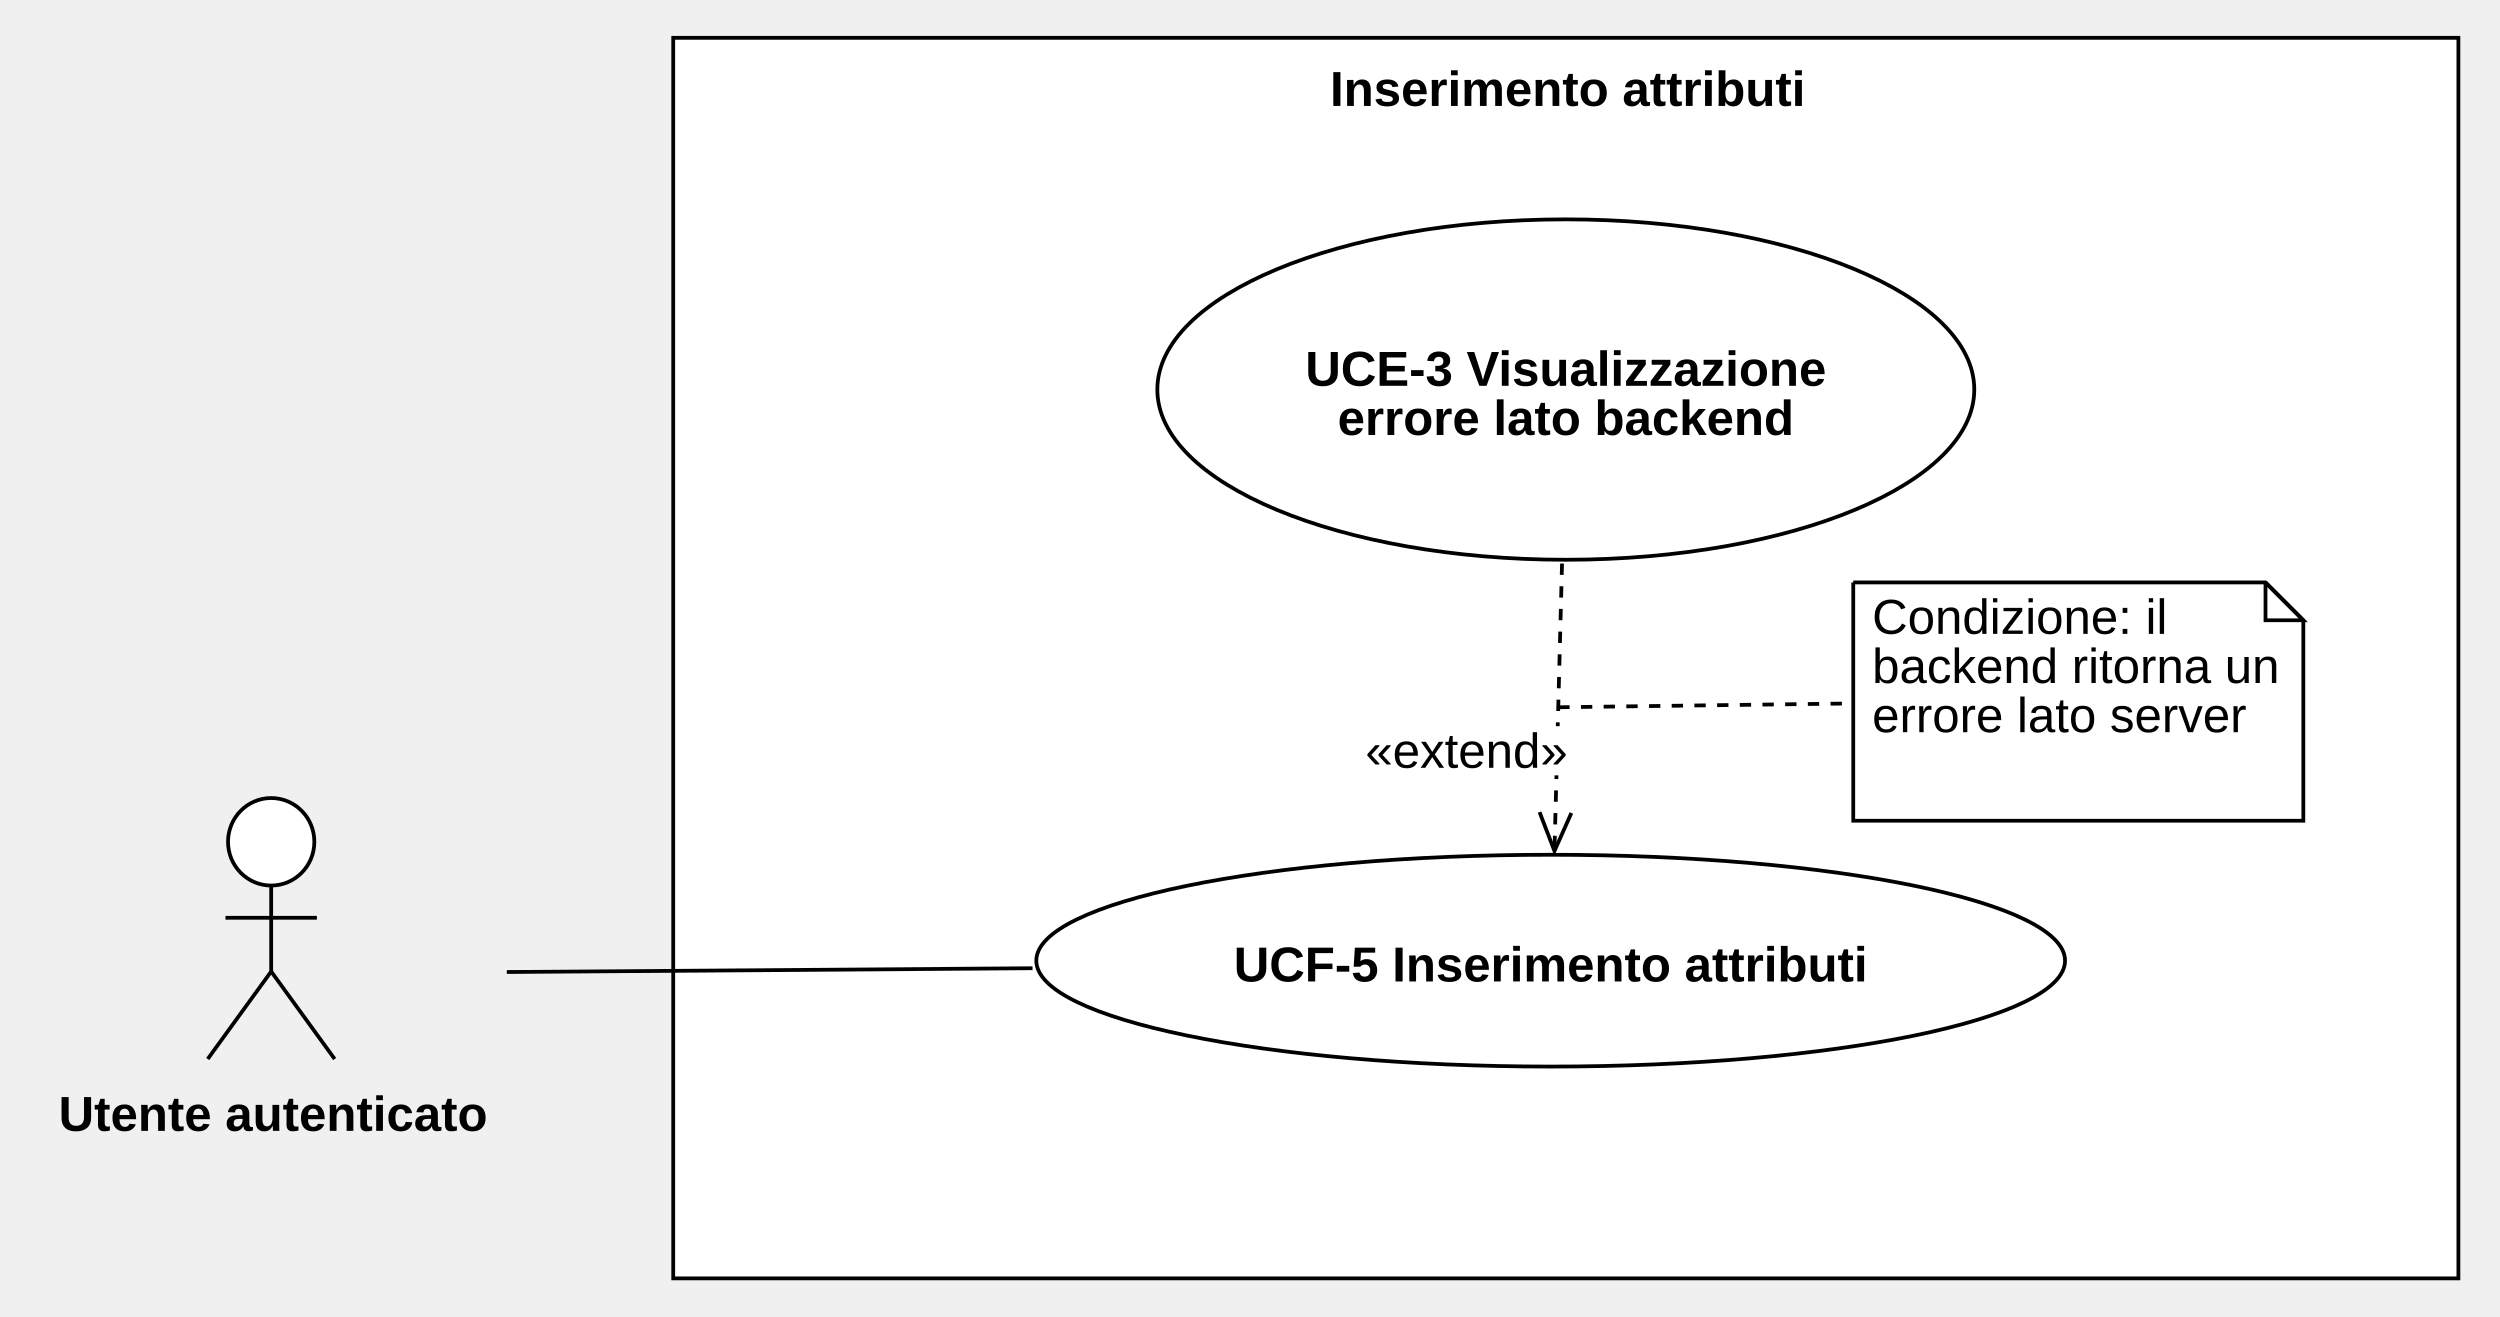
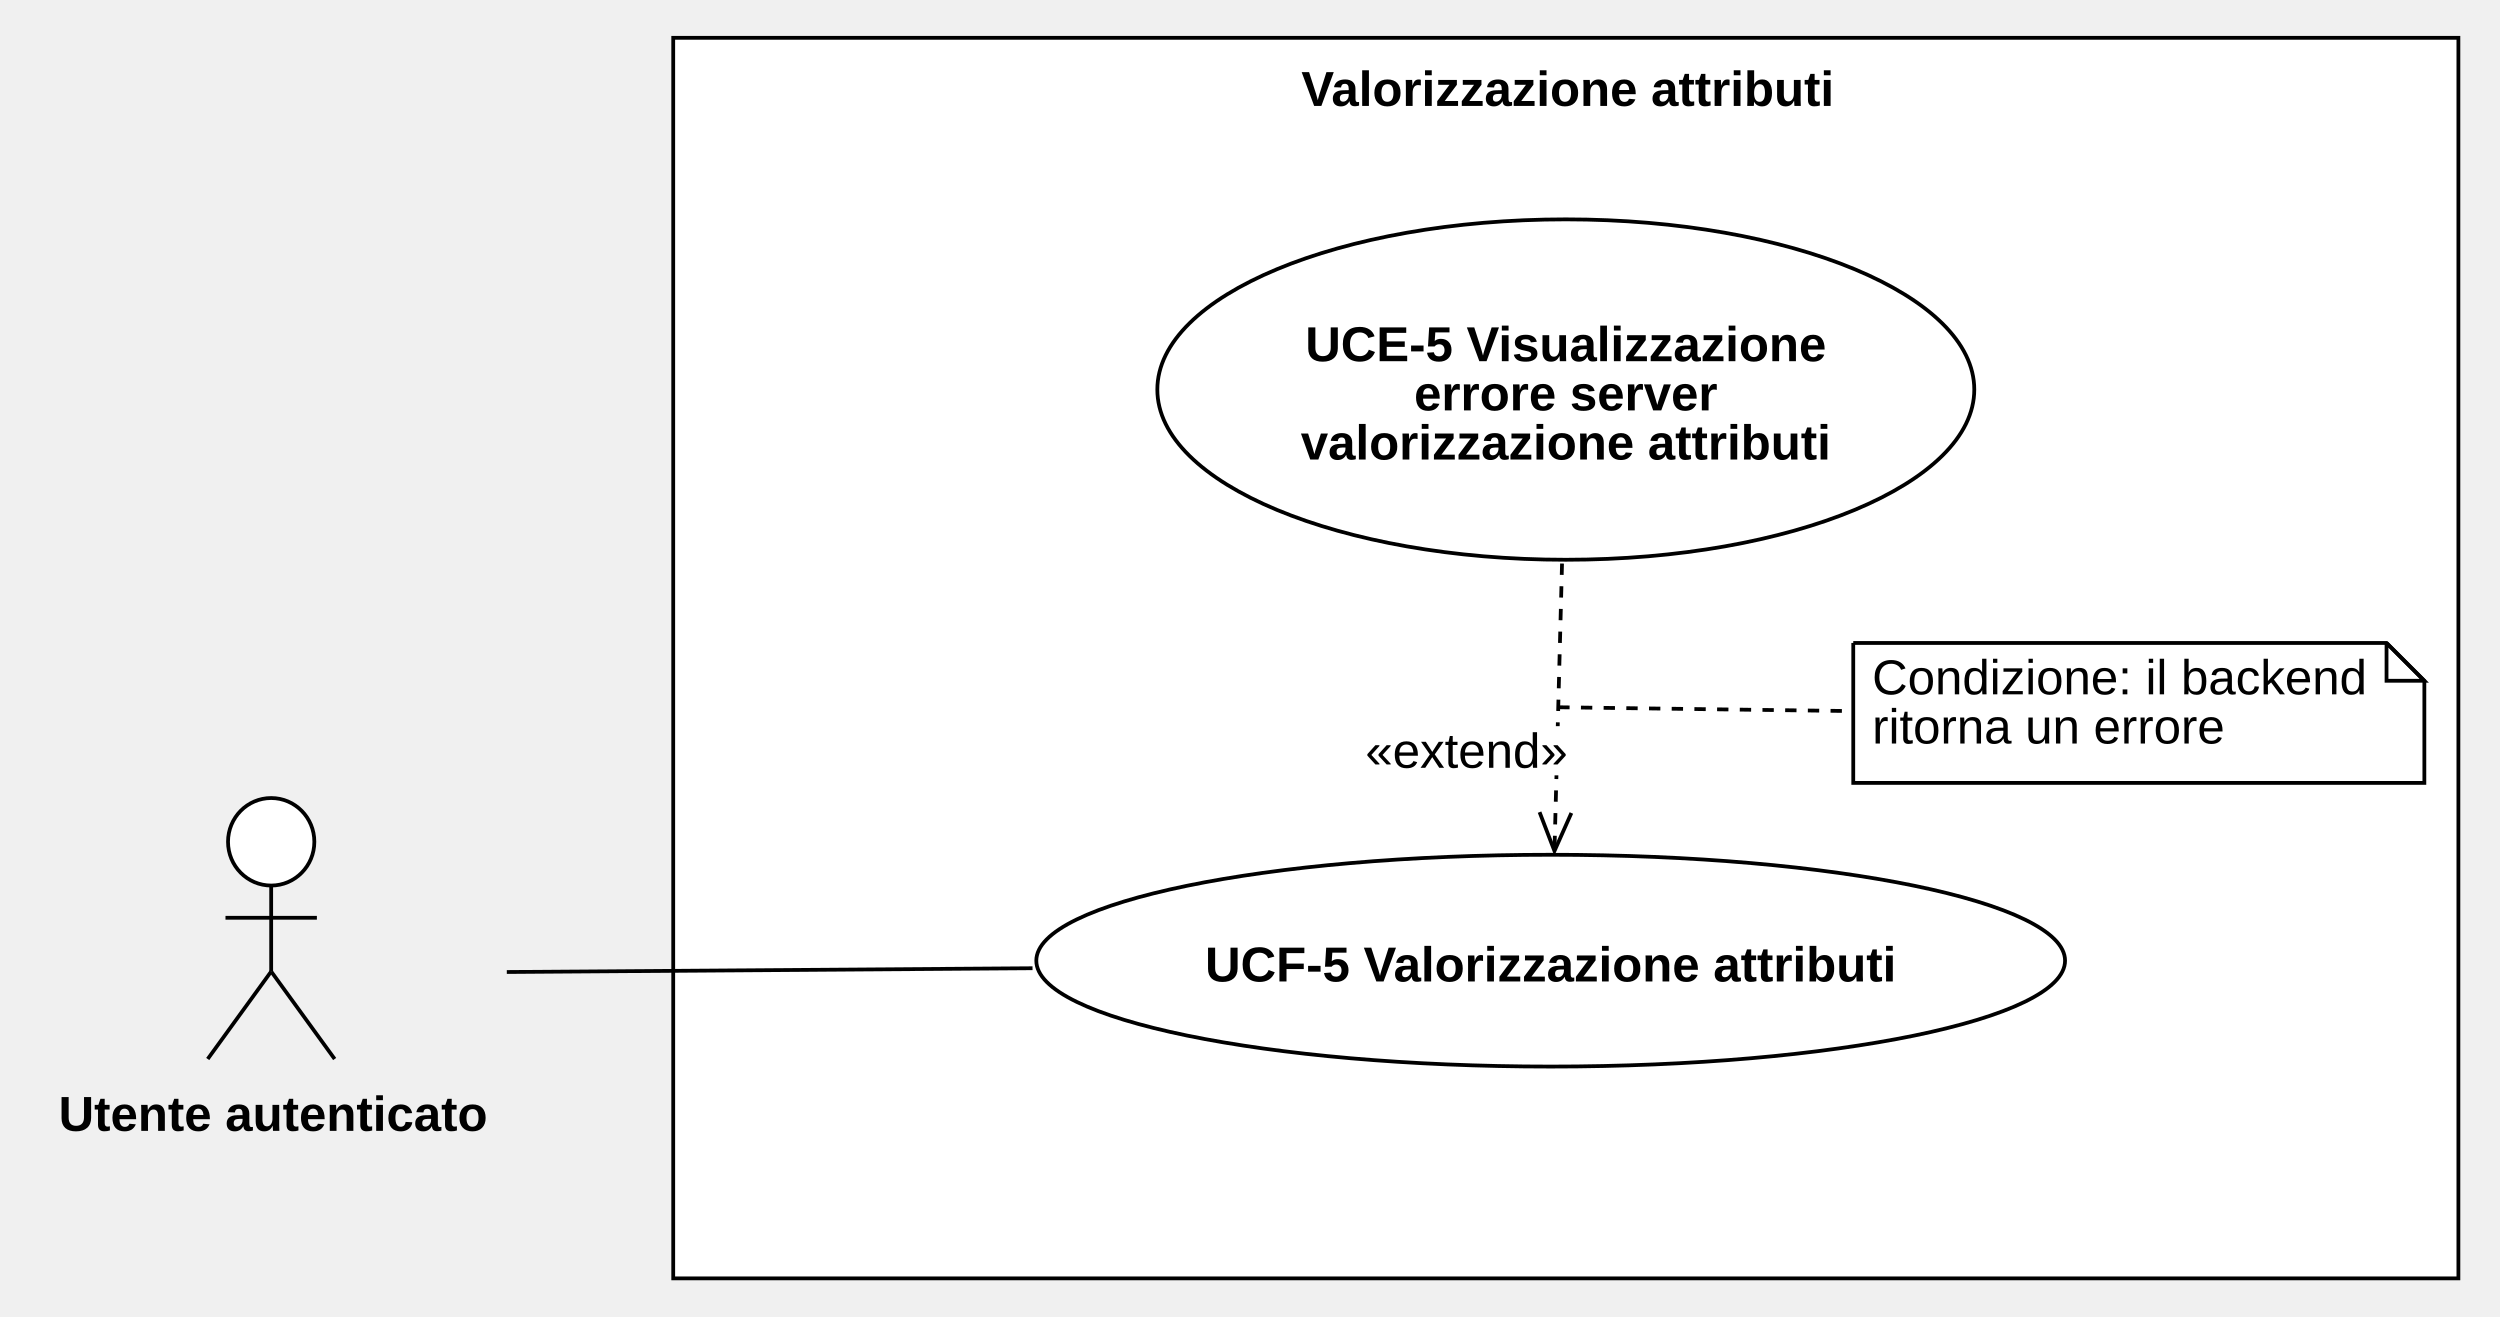
<svg xmlns="http://www.w3.org/2000/svg" version="1.1" width="661" height="348">
  <defs />
  <g>
    <g>
      <rect fill="#ffffff" stroke="none" x="384" y="400" width="472" height="328" transform="matrix(1 0 0 1 -206 -390)" />
    </g>
    <g>
      <path fill="none" stroke="#000000" paint-order="fill stroke markers" d=" M 178 10 L 650 10 L 650 338 L 178 338 L 178 10 Z Z" stroke-miterlimit="10" stroke-dasharray="" />
    </g>
    <g>
      <g>
        <path fill="none" stroke="none" />
-         <text fill="#000000" stroke="none" font-family="Arial" font-size="13px" font-style="normal" font-weight="bold" text-decoration="undefined" x="620.5" y="413.5" text-anchor="middle" dominant-baseline="central" transform="matrix(1 0 0 1 -206 -390)">Inserimento attributi</text>
+         <text fill="#000000" stroke="none" font-family="Arial" font-size="13px" font-style="normal" font-weight="bold" text-decoration="undefined" x="620.5" y="413.5" text-anchor="middle" dominant-baseline="central" transform="matrix(1 0 0 1 -206 -390)">Valorizzazione attributi</text>
      </g>
    </g>
    <g>
      <path fill="#ffffff" stroke="none" paint-order="stroke fill markers" d=" M 60.289 222.57 C 60.289 216.18 65.398 211 71.7 211 C 78.003 211 83.112 216.18 83.112 222.57 C 83.112 228.96 78.003 234.14 71.7 234.14 C 65.398 234.14 60.289 228.96 60.289 222.57 Z" />
    </g>
    <g>
      <path fill="none" stroke="#000000" paint-order="fill stroke markers" d=" M 60.289 222.57 C 60.289 216.18 65.398 211 71.7 211 C 78.003 211 83.112 216.18 83.112 222.57 C 83.112 228.96 78.003 234.14 71.7 234.14 C 65.398 234.14 60.289 228.96 60.289 222.57 Z" stroke-miterlimit="10" stroke-dasharray="" />
    </g>
    <g>
      <path fill="none" stroke="#000000" paint-order="fill stroke markers" d=" M 71.7 234.14 L 71.7 256.86" stroke-miterlimit="10" stroke-dasharray="" />
    </g>
    <g>
      <path fill="none" stroke="#000000" paint-order="fill stroke markers" d=" M 59.618 242.66 L 83.783 242.66" stroke-miterlimit="10" stroke-dasharray="" />
    </g>
    <g>
      <path fill="none" stroke="#000000" paint-order="fill stroke markers" d=" M 71.7 256.86 L 54.919 280" stroke-miterlimit="10" stroke-dasharray="" />
    </g>
    <g>
      <path fill="none" stroke="#000000" paint-order="fill stroke markers" d=" M 71.7 256.86 L 88.482 280" stroke-miterlimit="10" stroke-dasharray="" />
    </g>
    <g>
      <g>
        <path fill="none" stroke="none" />
        <text fill="#000000" stroke="none" font-family="Arial" font-size="13px" font-style="normal" font-weight="bold" text-decoration="undefined" x="278.2" y="684.5" text-anchor="middle" dominant-baseline="central" transform="matrix(1 0 0 1 -206 -390)">Utente autenticato</text>
      </g>
    </g>
    <g>
      <path fill="none" stroke="#000000" paint-order="fill stroke markers" d=" M 134 257 L 273 256" stroke-miterlimit="10" stroke-dasharray="" />
    </g>
    <g>
      <path fill="none" stroke="#000000" paint-order="fill stroke markers" d=" M 413 149 L 411 225" stroke-miterlimit="10" stroke-dasharray="3" />
    </g>
    <g>
      <path fill="none" stroke="#000000" paint-order="fill stroke markers" d=" M 407.059 214.73 L 411 225 L 415.475 214.952" stroke-miterlimit="10" stroke-dasharray="" />
    </g>
    <g>
      <rect fill="#ffffff" stroke="none" x="567" y="582" width="53.492" height="13" transform="matrix(1 0 0 1 -206 -390)" />
    </g>
    <g>
      <g>
        <path fill="none" stroke="none" />
        <text fill="#000000" stroke="none" font-family="Arial" font-size="13px" font-style="normal" font-weight="normal" text-decoration="undefined" x="593.746" y="588.5" text-anchor="middle" dominant-baseline="central" transform="matrix(1 0 0 1 -206 -390)">«extend»</text>
      </g>
    </g>
    <g>
      <path fill="#ffffff" stroke="none" paint-order="stroke fill markers" d=" M 306 103 C 306 78.147 354.353 58 414 58 C 473.647 58 522 78.147 522 103 C 522 127.853 473.647 148 414 148 C 354.353 148 306 127.853 306 103 Z" />
    </g>
    <g>
      <path fill="none" stroke="#000000" paint-order="fill stroke markers" d=" M 306 103 C 306 78.147 354.353 58 414 58 C 473.647 58 522 78.147 522 103 C 522 127.853 473.647 148 414 148 C 354.353 148 306 127.853 306 103 Z" stroke-miterlimit="10" stroke-dasharray="" />
    </g>
    <g>
      <g>
        <path fill="none" stroke="none" />
-         <text fill="#000000" stroke="none" font-family="Arial" font-size="13px" font-style="normal" font-weight="bold" text-decoration="undefined" x="620" y="487.5" text-anchor="middle" dominant-baseline="central" transform="matrix(1 0 0 1 -206 -390)">UCE-3 Visualizzazione</text>
-         <text fill="#000000" stroke="none" font-family="Arial" font-size="13px" font-style="normal" font-weight="bold" text-decoration="undefined" x="620" y="500.5" text-anchor="middle" dominant-baseline="central" transform="matrix(1 0 0 1 -206 -390)">errore lato backend</text>
+         <text fill="#000000" stroke="none" font-family="Arial" font-size="13px" font-style="normal" font-weight="bold" text-decoration="undefined" x="620" y="481" text-anchor="middle" dominant-baseline="central" transform="matrix(1 0 0 1 -206 -390)">UCE-5 Visualizzazione</text>
+         <text fill="#000000" stroke="none" font-family="Arial" font-size="13px" font-style="normal" font-weight="bold" text-decoration="undefined" x="620" y="494" text-anchor="middle" dominant-baseline="central" transform="matrix(1 0 0 1 -206 -390)">errore server</text>
+         <text fill="#000000" stroke="none" font-family="Arial" font-size="13px" font-style="normal" font-weight="bold" text-decoration="undefined" x="620" y="507" text-anchor="middle" dominant-baseline="central" transform="matrix(1 0 0 1 -206 -390)">valorizzazione attributi</text>
      </g>
    </g>
    <g>
      <path fill="#ffffff" stroke="none" paint-order="stroke fill markers" d=" M 274 254 C 274 238.536 334.889 226 410 226 C 485.111 226 546 238.536 546 254 C 546 269.464 485.111 282 410 282 C 334.889 282 274 269.464 274 254 Z" />
    </g>
    <g>
      <path fill="none" stroke="#000000" paint-order="fill stroke markers" d=" M 274 254 C 274 238.536 334.889 226 410 226 C 485.111 226 546 238.536 546 254 C 546 269.464 485.111 282 410 282 C 334.889 282 274 269.464 274 254 Z" stroke-miterlimit="10" stroke-dasharray="" />
    </g>
    <g>
      <g>
        <path fill="none" stroke="none" />
-         <text fill="#000000" stroke="none" font-family="Arial" font-size="13px" font-style="normal" font-weight="bold" text-decoration="undefined" x="616" y="645" text-anchor="middle" dominant-baseline="central" transform="matrix(1 0 0 1 -206 -390)">UCF-5 Inserimento attributi</text>
+         <text fill="#000000" stroke="none" font-family="Arial" font-size="13px" font-style="normal" font-weight="bold" text-decoration="undefined" x="616" y="645" text-anchor="middle" dominant-baseline="central" transform="matrix(1 0 0 1 -206 -390)">UCF-5 Valorizzazione attributi</text>
      </g>
    </g>
    <g>
-       <path fill="#ffffff" stroke="none" paint-order="stroke fill markers" d=" M 490 154 L 599 154 L 609 164 L 609 217 L 490 217 L 490 154" />
+       <path fill="#ffffff" stroke="none" paint-order="stroke fill markers" d=" M 490 170 L 631 170 L 641 180 L 641 207 L 490 207 L 490 170" />
    </g>
    <g>
-       <path fill="none" stroke="#000000" paint-order="fill stroke markers" d=" M 490 154 L 599 154 L 609 164 L 609 217 L 490 217 L 490 154 L 490 154" stroke-miterlimit="10" stroke-dasharray="" />
+       <path fill="none" stroke="#000000" paint-order="fill stroke markers" d=" M 490 170 L 631 170 L 641 180 L 641 207 L 490 207 L 490 170 L 490 170" stroke-miterlimit="10" stroke-dasharray="" />
    </g>
    <g>
-       <path fill="none" stroke="#000000" paint-order="fill stroke markers" d=" M 599 154 L 599 164 L 609 164 L 599 154" stroke-miterlimit="10" stroke-dasharray="" />
+       <path fill="none" stroke="#000000" paint-order="fill stroke markers" d=" M 631 170 L 631 180 L 641 180 L 631 170" stroke-miterlimit="10" stroke-dasharray="" />
    </g>
    <g>
      <g>
        <path fill="none" stroke="none" />
-         <text fill="#000000" stroke="none" font-family="Arial" font-size="13px" font-style="normal" font-weight="normal" text-decoration="undefined" x="701" y="549" text-anchor="start" dominant-baseline="text-before-edge" transform="matrix(1 0 0 1 -206 -390)">Condizione: il</text>
-         <text fill="#000000" stroke="none" font-family="Arial" font-size="13px" font-style="normal" font-weight="normal" text-decoration="undefined" x="701" y="562" text-anchor="start" dominant-baseline="text-before-edge" transform="matrix(1 0 0 1 -206 -390)">backend ritorna un</text>
-         <text fill="#000000" stroke="none" font-family="Arial" font-size="13px" font-style="normal" font-weight="normal" text-decoration="undefined" x="701" y="575" text-anchor="start" dominant-baseline="text-before-edge" transform="matrix(1 0 0 1 -206 -390)">errore lato server</text>
+         <text fill="#000000" stroke="none" font-family="Arial" font-size="13px" font-style="normal" font-weight="normal" text-decoration="undefined" x="701" y="565" text-anchor="start" dominant-baseline="text-before-edge" transform="matrix(1 0 0 1 -206 -390)">Condizione: il backend</text>
+         <text fill="#000000" stroke="none" font-family="Arial" font-size="13px" font-style="normal" font-weight="normal" text-decoration="undefined" x="701" y="578" text-anchor="start" dominant-baseline="text-before-edge" transform="matrix(1 0 0 1 -206 -390)">ritorna un errore</text>
      </g>
    </g>
    <g>
-       <path fill="none" stroke="#000000" paint-order="fill stroke markers" d=" M 412 187 L 489 186" stroke-miterlimit="10" stroke-dasharray="3" />
+       <path fill="none" stroke="#000000" paint-order="fill stroke markers" d=" M 412 187 L 489 188" stroke-miterlimit="10" stroke-dasharray="3" />
    </g>
  </g>
</svg>
